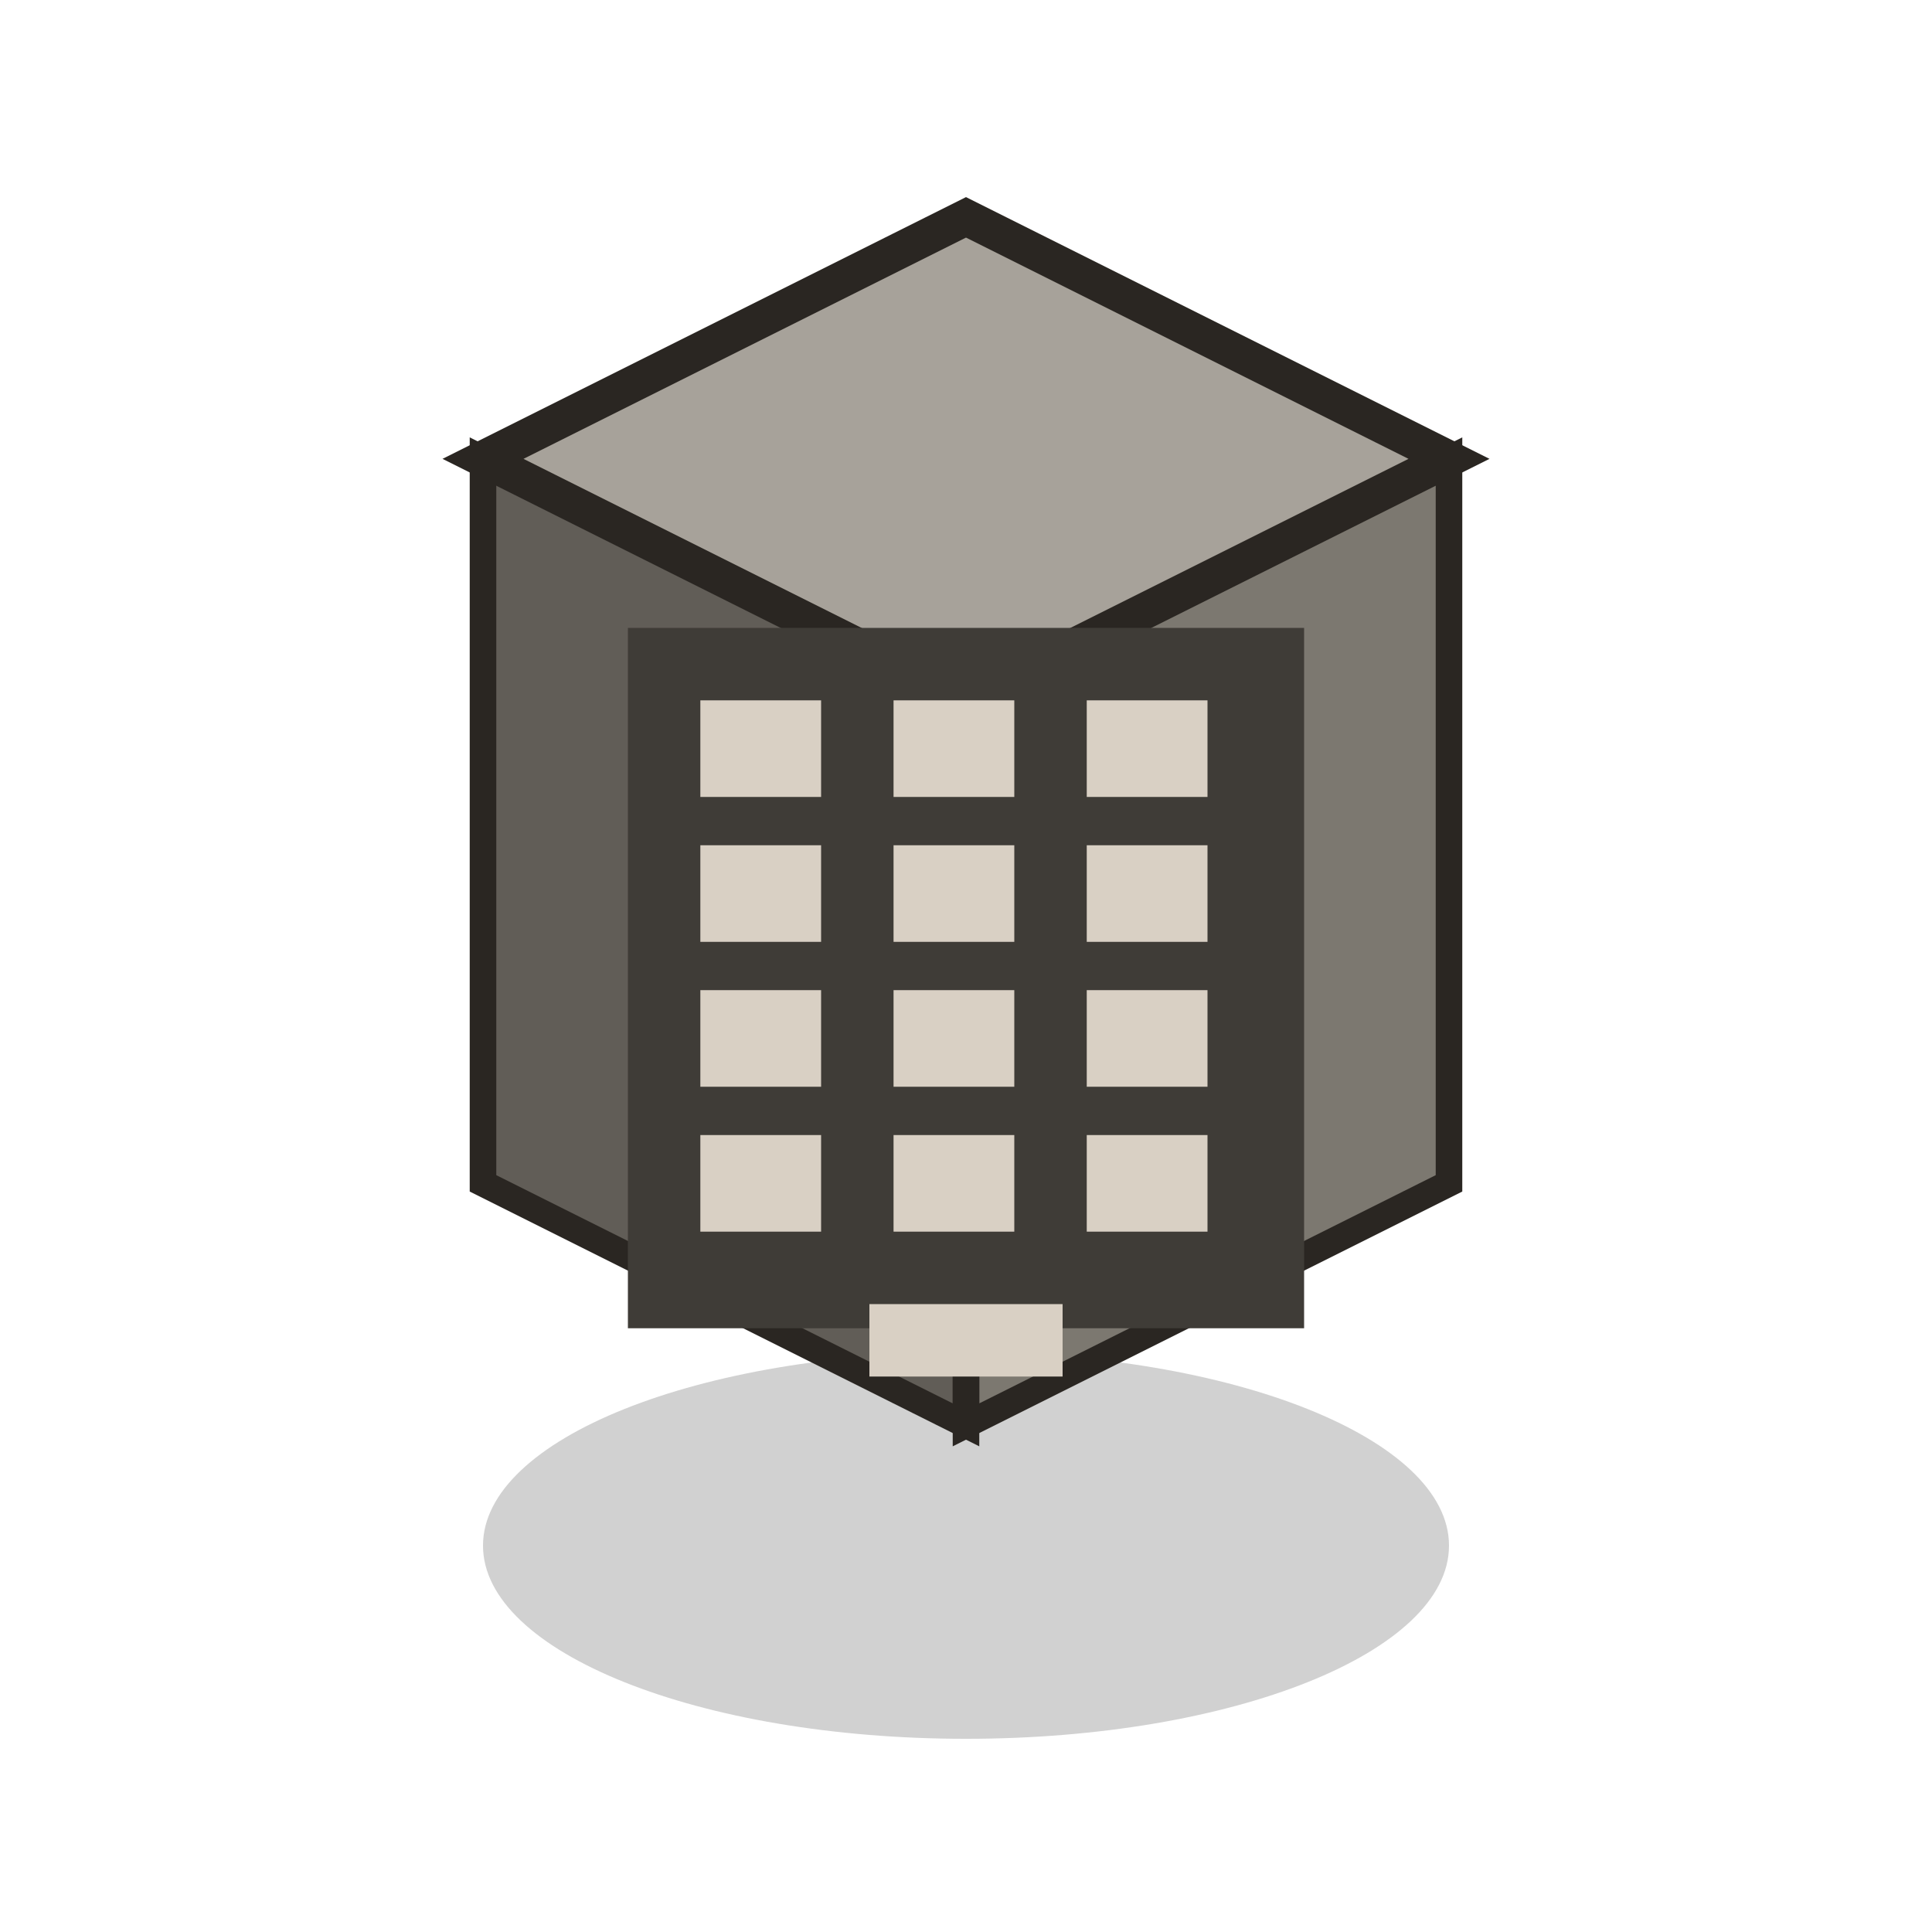
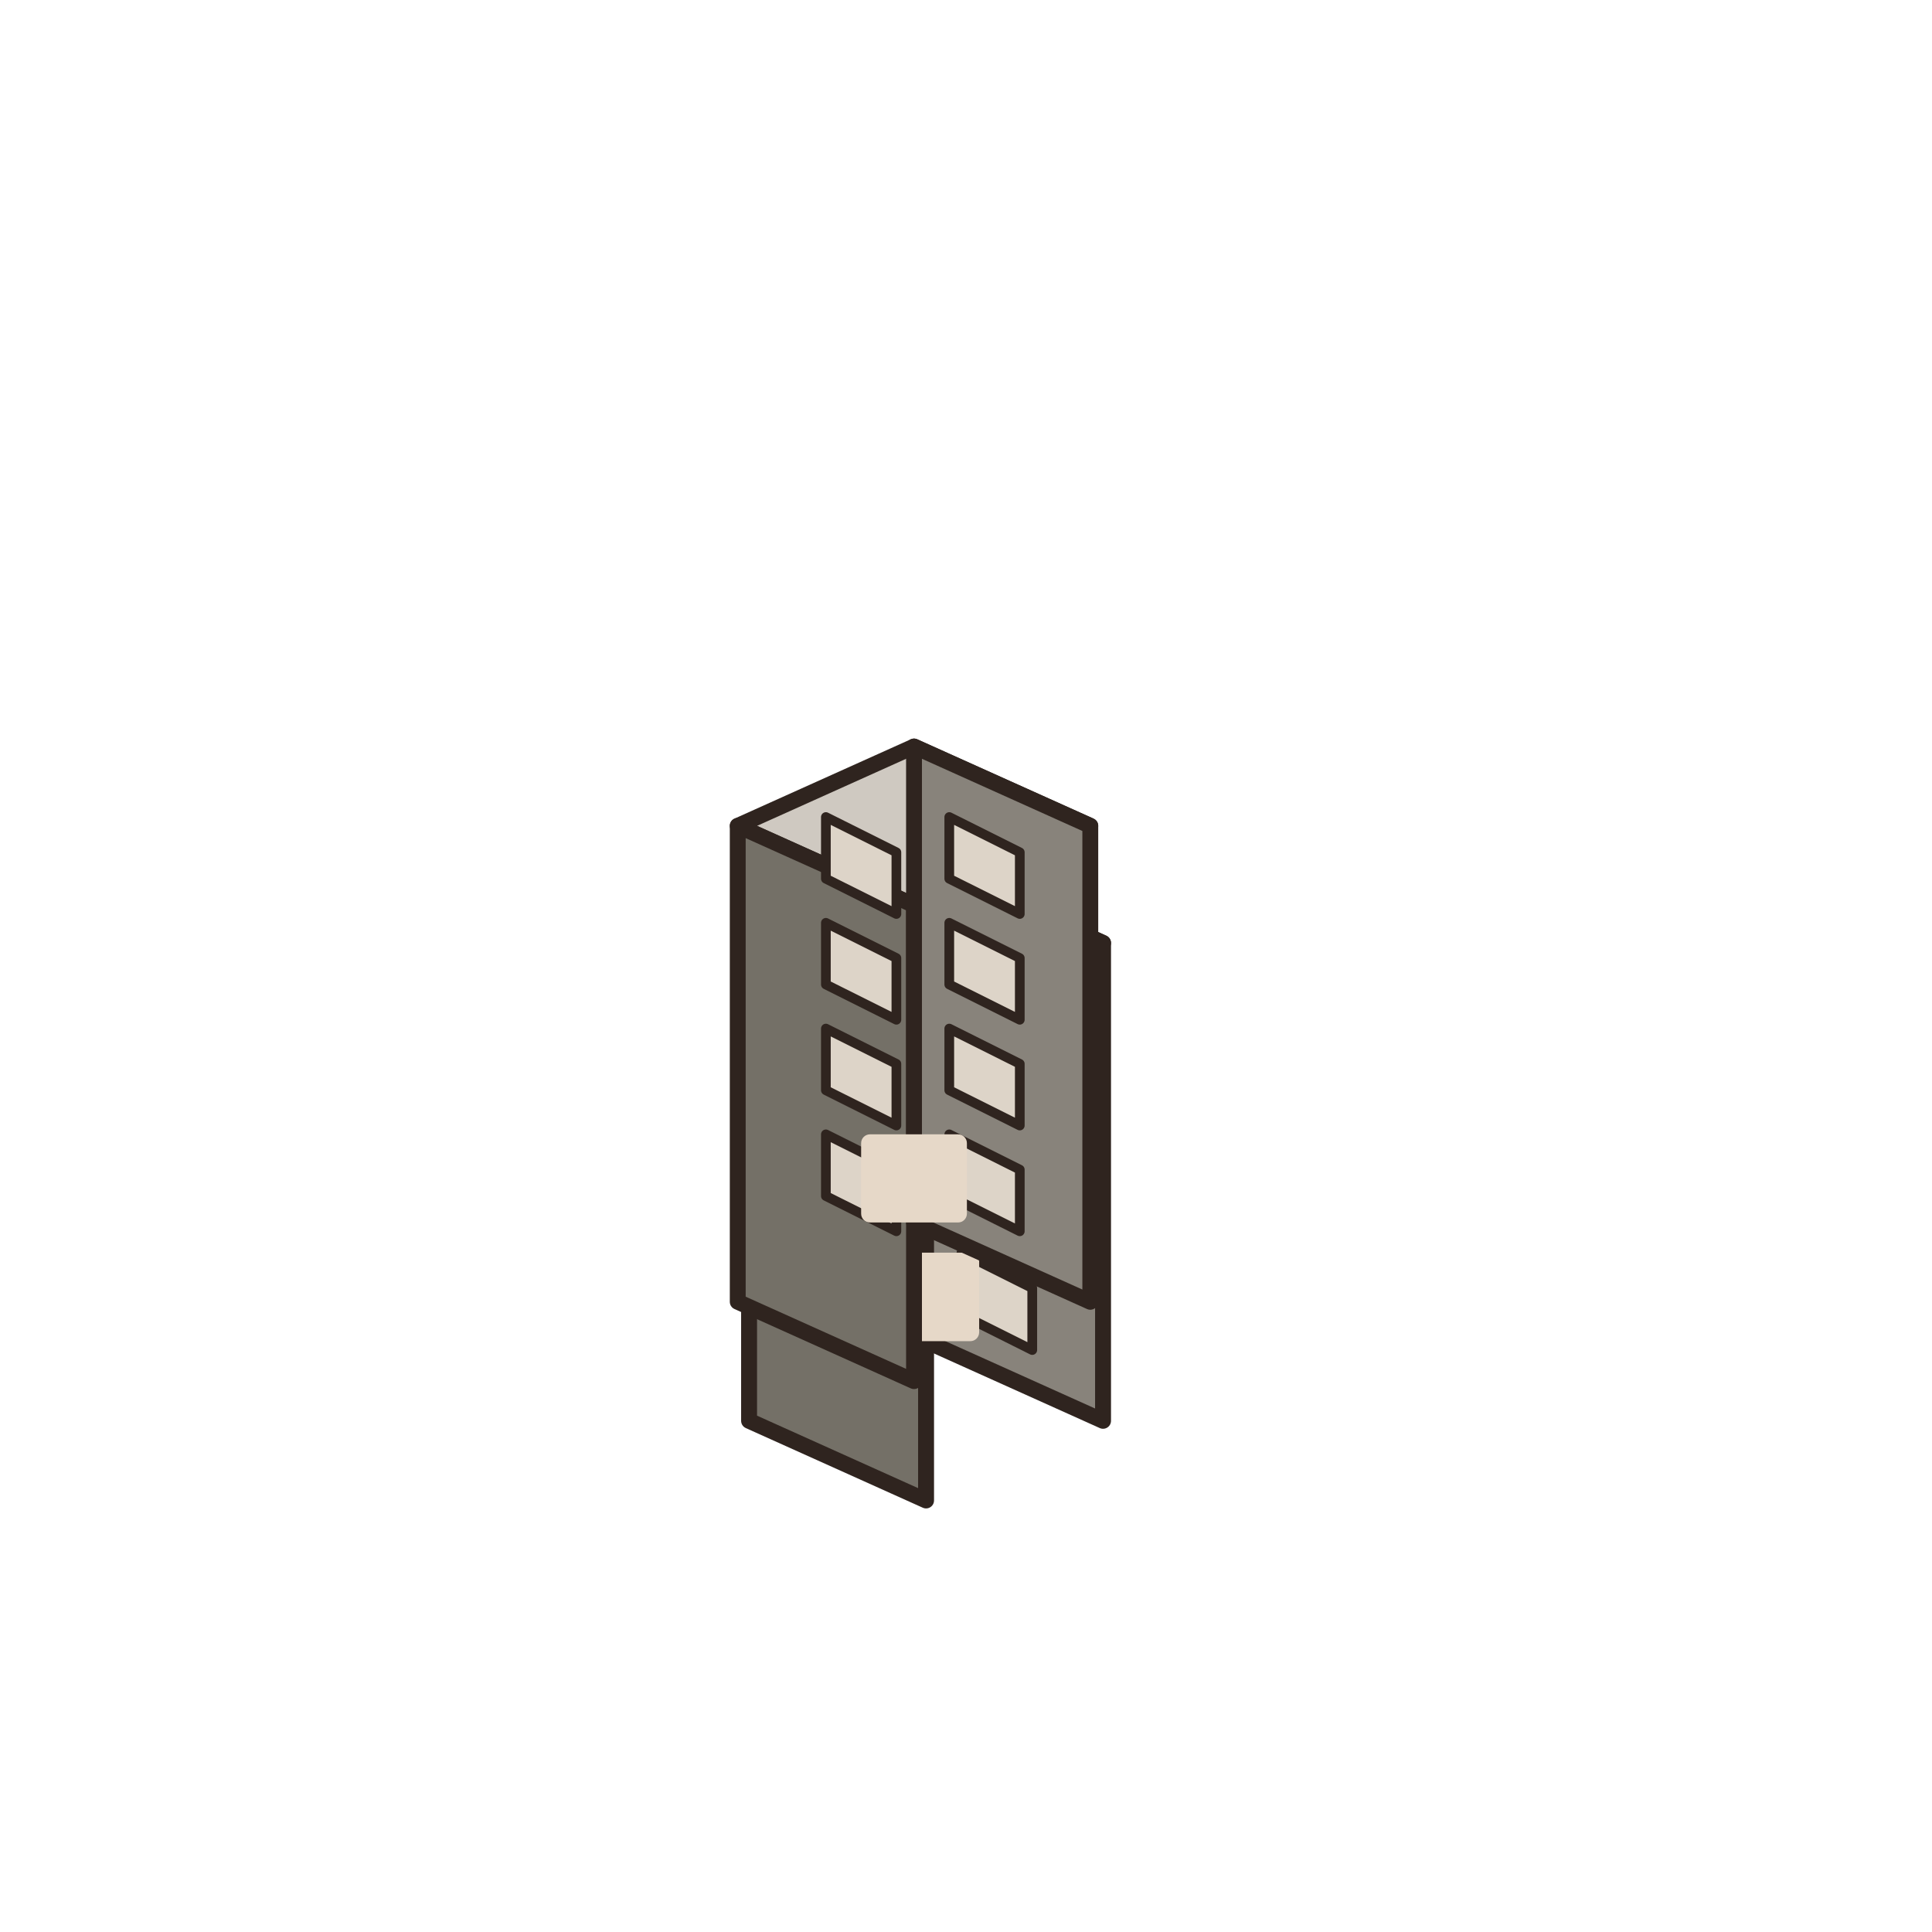
- <svg xmlns="http://www.w3.org/2000/svg" viewBox="0 0 160 160">
-   <ellipse cx="80" cy="128" rx="40" ry="16" fill="rgba(0,0,0,0.18)" />
-   <polygon points="40,38 80,58 80,118 40,98" fill="#615d57" />
-   <polygon points="120,38 80,58 80,118 120,98" fill="#7c7870" />
-   <polygon points="80,18 120,38 80,58 40,38" fill="#a7a29a" />
-   <polygon points="80,18 120,38 80,58 40,38" fill="none" stroke="#2a2622" stroke-width="3" />
-   <polygon points="40,38 80,58 80,118 40,98" fill="none" stroke="#2a2622" stroke-width="2.2" />
-   <polygon points="120,38 80,58 80,118 120,98" fill="none" stroke="#2a2622" stroke-width="2.2" />
-   <rect x="52" y="52" width="56" height="58" fill="#3f3c37" />
-   <rect x="58" y="58" width="10" height="8" fill="#d9d0c4" />
-   <rect x="74" y="58" width="10" height="8" fill="#d9d0c4" />
-   <rect x="90" y="58" width="10" height="8" fill="#d9d0c4" />
-   <rect x="58" y="70" width="10" height="8" fill="#d9d0c4" />
-   <rect x="74" y="70" width="10" height="8" fill="#d9d0c4" />
-   <rect x="90" y="70" width="10" height="8" fill="#d9d0c4" />
-   <rect x="58" y="82" width="10" height="8" fill="#d9d0c4" />
-   <rect x="74" y="82" width="10" height="8" fill="#d9d0c4" />
-   <rect x="90" y="82" width="10" height="8" fill="#d9d0c4" />
-   <rect x="58" y="94" width="10" height="8" fill="#d9d0c4" />
-   <rect x="74" y="94" width="10" height="8" fill="#d9d0c4" />
-   <rect x="90" y="94" width="10" height="8" fill="#d9d0c4" />
-   <rect x="72" y="108" width="16" height="6" fill="#d9d0c4" />
+ <svg xmlns="http://www.w3.org/2000/svg" viewBox="0 0 160 160" fill="none">
+   <g id="residential-tower-simple predio-residencial-simples-1-asset" data-asset-type="residential-tower-simple predio-residencial-simples-1" data-category="residential" data-density="medium-low">
+     <g transform="translate(10 21.67) scale(0.7292)" id="residential-tower-simple predio-residencial-simples-1-render-root">
+       <g id="placement-anchor-shadow-2" transform="translate(-3 -4) scale(1.022)" data-module-id="anchor-shadow" data-node-id="anchor-shadow-2" data-layer="midground" />
+       <g id="placement-tower-simple-core-1" transform="translate(-1 2) scale(1.005)" data-module-id="tower-simple-core" data-node-id="tower-simple-core-1" data-layer="foreground">
+         <g>
+           <polygon points="92,66 112,75 92,84 72,75" fill="#cfc9c1" stroke="#2f241f" stroke-width="1.8" stroke-linejoin="round" />
+           <polygon points="72,75 92,84 92,138 72,129" fill="#747067" stroke="#2f241f" stroke-width="1.8" stroke-linejoin="round" />
+           <polygon points="92,66 112,75 112,129 92,120" fill="#88837b" stroke="#2f241f" stroke-width="1.8" stroke-linejoin="round" />
+         </g>
+         <polygon points="82,74 90,78 90,85 82,81" fill="#ddd4c8" stroke="#2f241f" stroke-width="1.1" stroke-linejoin="round" />
+         <polygon points="96,74 104,78 104,85 96,81" fill="#ddd4c8" stroke="#2f241f" stroke-width="1.1" stroke-linejoin="round" />
+         <polygon points="82,86 90,90 90,97 82,93" fill="#ddd4c8" stroke="#2f241f" stroke-width="1.1" stroke-linejoin="round" />
+         <polygon points="96,86 104,90 104,97 96,93" fill="#ddd4c8" stroke="#2f241f" stroke-width="1.1" stroke-linejoin="round" />
+         <polygon points="82,98 90,102 90,109 82,105" fill="#ddd4c8" stroke="#2f241f" stroke-width="1.1" stroke-linejoin="round" />
+         <polygon points="96,98 104,102 104,109 96,105" fill="#ddd4c8" stroke="#2f241f" stroke-width="1.1" stroke-linejoin="round" />
+         <polygon points="82,110 90,114 90,121 82,117" fill="#ddd4c8" stroke="#2f241f" stroke-width="1.1" stroke-linejoin="round" />
+         <polygon points="96,110 104,114 104,121 96,117" fill="#ddd4c8" stroke="#2f241f" stroke-width="1.1" stroke-linejoin="round" />
+         <rect x="86" y="110" width="12" height="10" fill="#e6d8c8" rx="1" />
+       </g>
+       <g id="placement-tower-simple-core-3" transform="translate(-2 -11) scale(1.001)" data-module-id="tower-simple-core" data-node-id="tower-simple-core-3" data-layer="overlay">
+         <g>
+           <polygon points="92,66 112,75 92,84 72,75" fill="#cfc9c1" stroke="#2f241f" stroke-width="1.8" stroke-linejoin="round" />
+           <polygon points="72,75 92,84 92,138 72,129" fill="#747067" stroke="#2f241f" stroke-width="1.8" stroke-linejoin="round" />
+           <polygon points="92,66 112,75 112,129 92,120" fill="#88837b" stroke="#2f241f" stroke-width="1.8" stroke-linejoin="round" />
+         </g>
+         <polygon points="82,74 90,78 90,85 82,81" fill="#ddd4c8" stroke="#2f241f" stroke-width="1.1" stroke-linejoin="round" />
+         <polygon points="96,74 104,78 104,85 96,81" fill="#ddd4c8" stroke="#2f241f" stroke-width="1.1" stroke-linejoin="round" />
+         <polygon points="82,86 90,90 90,97 82,93" fill="#ddd4c8" stroke="#2f241f" stroke-width="1.1" stroke-linejoin="round" />
+         <polygon points="96,86 104,90 104,97 96,93" fill="#ddd4c8" stroke="#2f241f" stroke-width="1.1" stroke-linejoin="round" />
+         <polygon points="82,98 90,102 90,109 82,105" fill="#ddd4c8" stroke="#2f241f" stroke-width="1.1" stroke-linejoin="round" />
+         <polygon points="96,98 104,102 104,109 96,105" fill="#ddd4c8" stroke="#2f241f" stroke-width="1.1" stroke-linejoin="round" />
+         <polygon points="82,110 90,114 90,121 82,117" fill="#ddd4c8" stroke="#2f241f" stroke-width="1.1" stroke-linejoin="round" />
+         <polygon points="96,110 104,114 104,121 96,117" fill="#ddd4c8" stroke="#2f241f" stroke-width="1.1" stroke-linejoin="round" />
+         <rect x="86" y="110" width="12" height="10" fill="#e6d8c8" rx="1" />
+       </g>
+     </g>
+   </g>
</svg>
